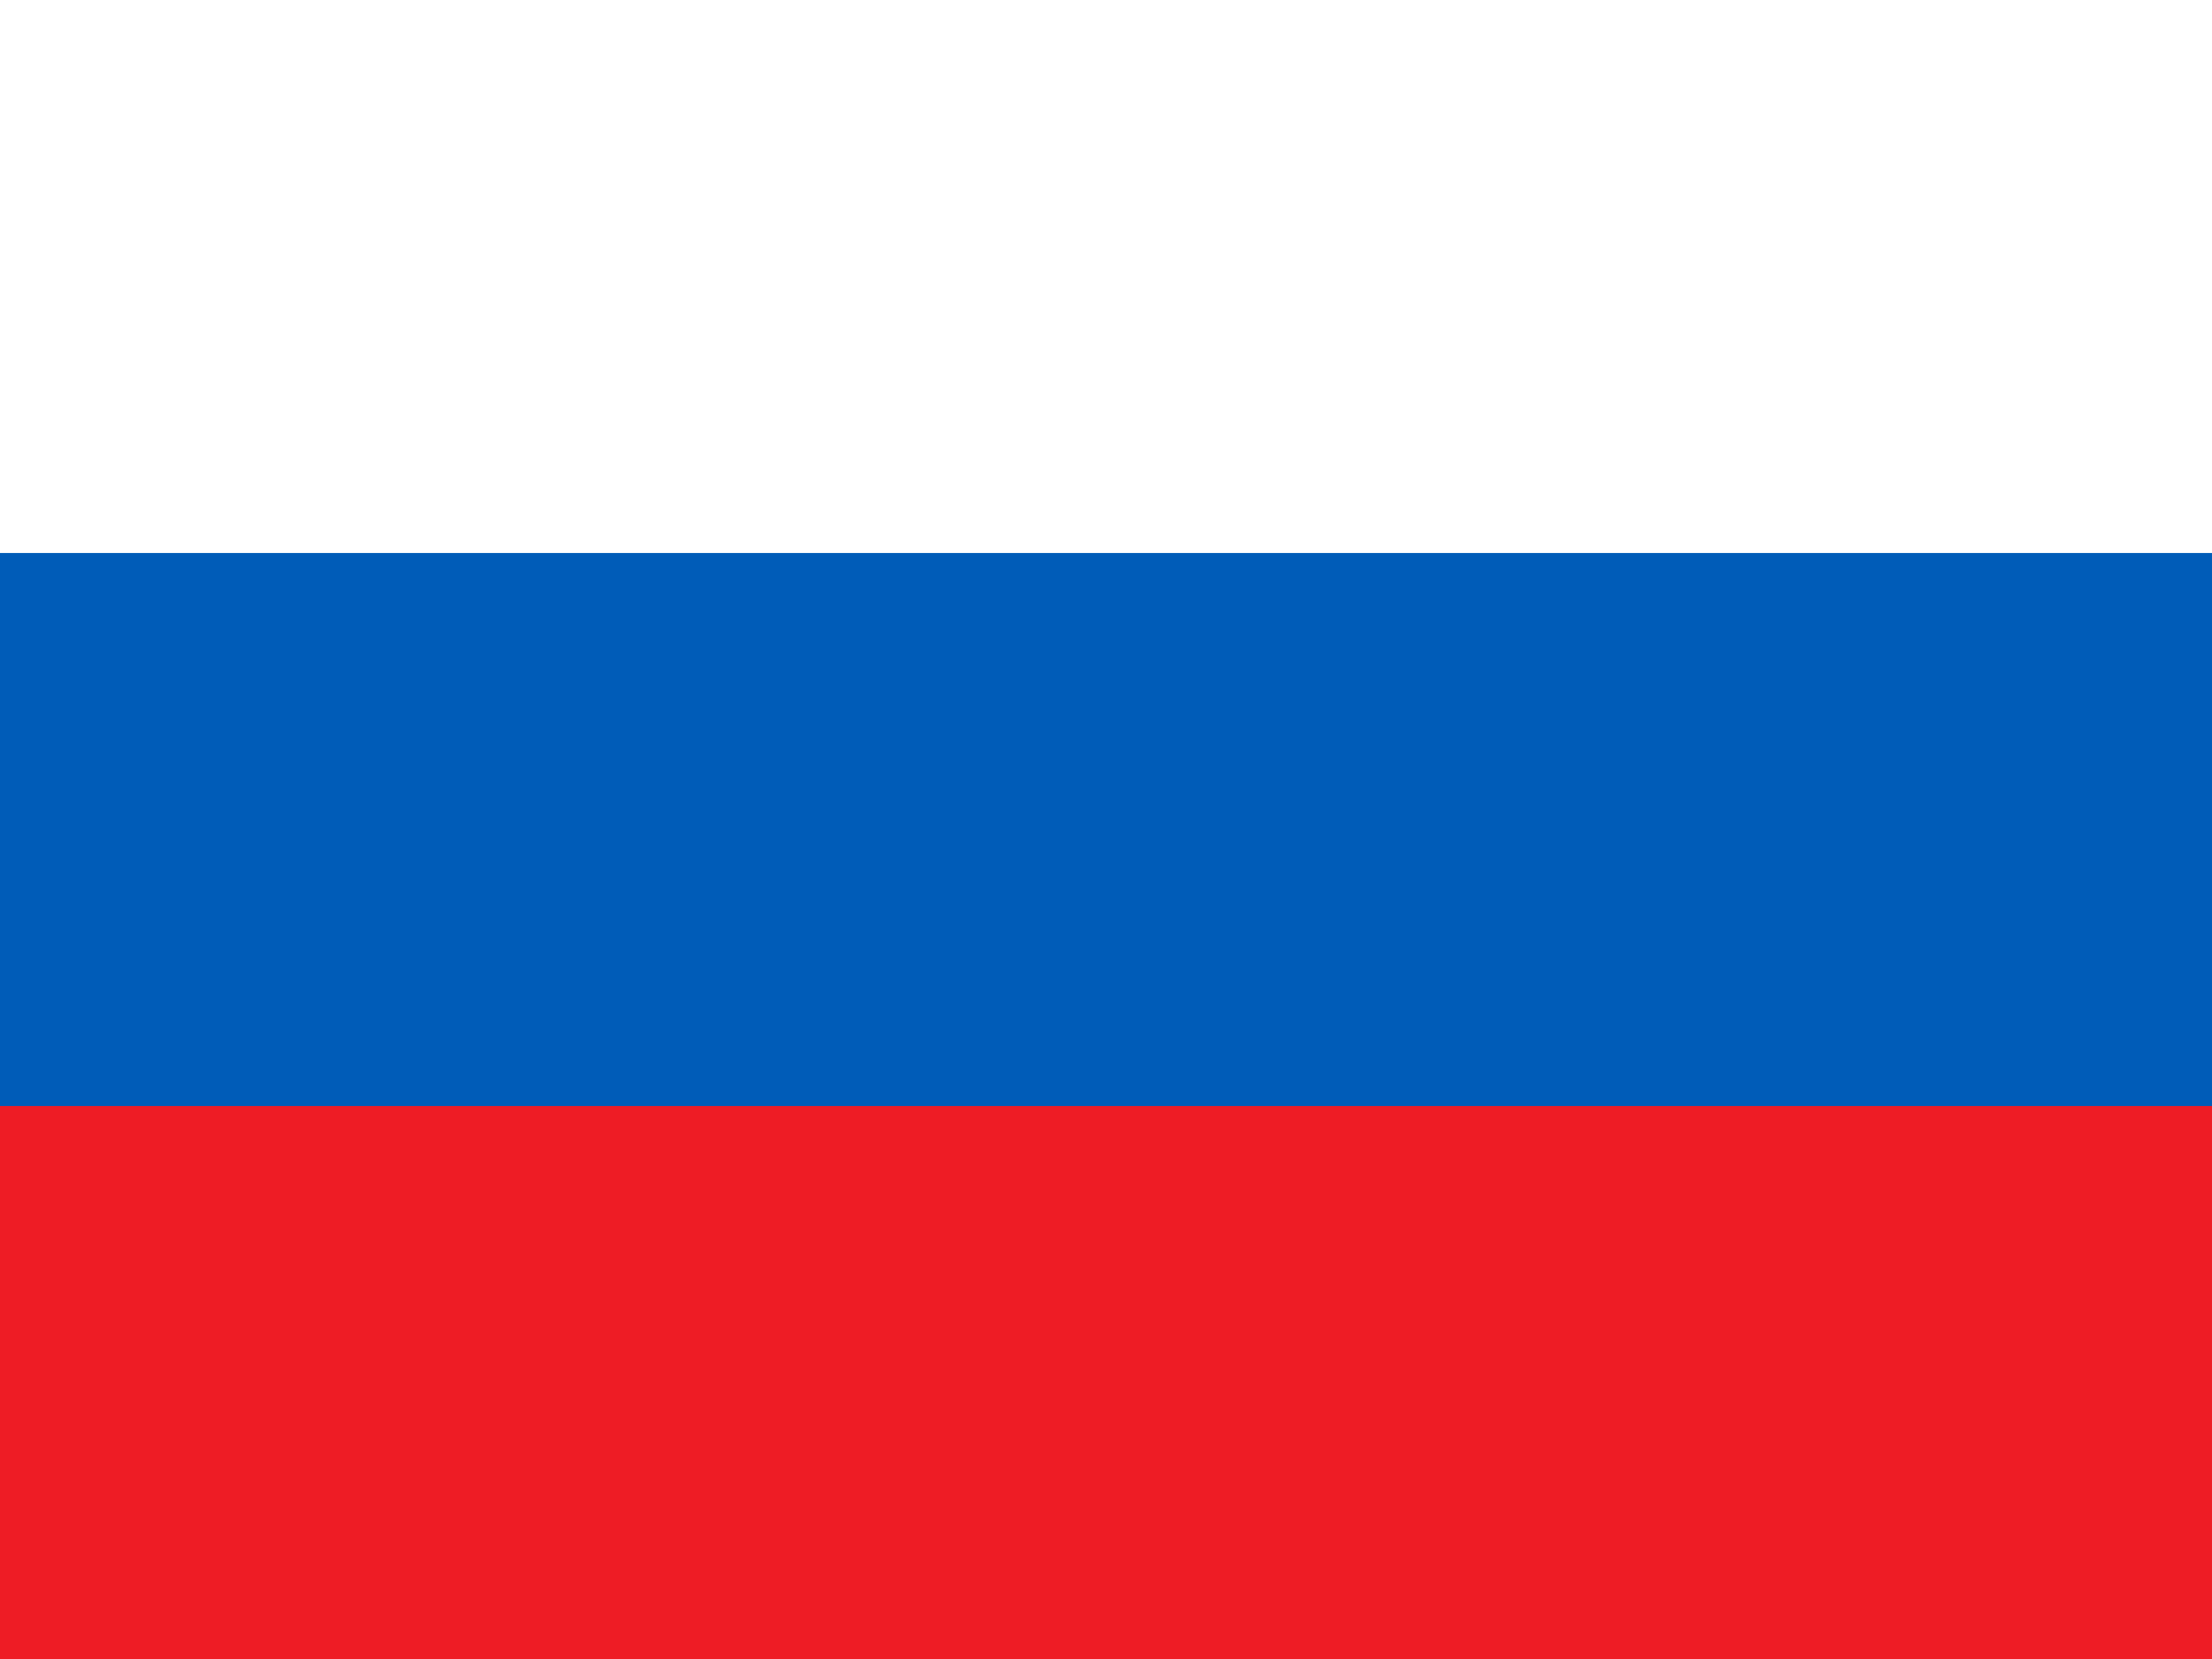
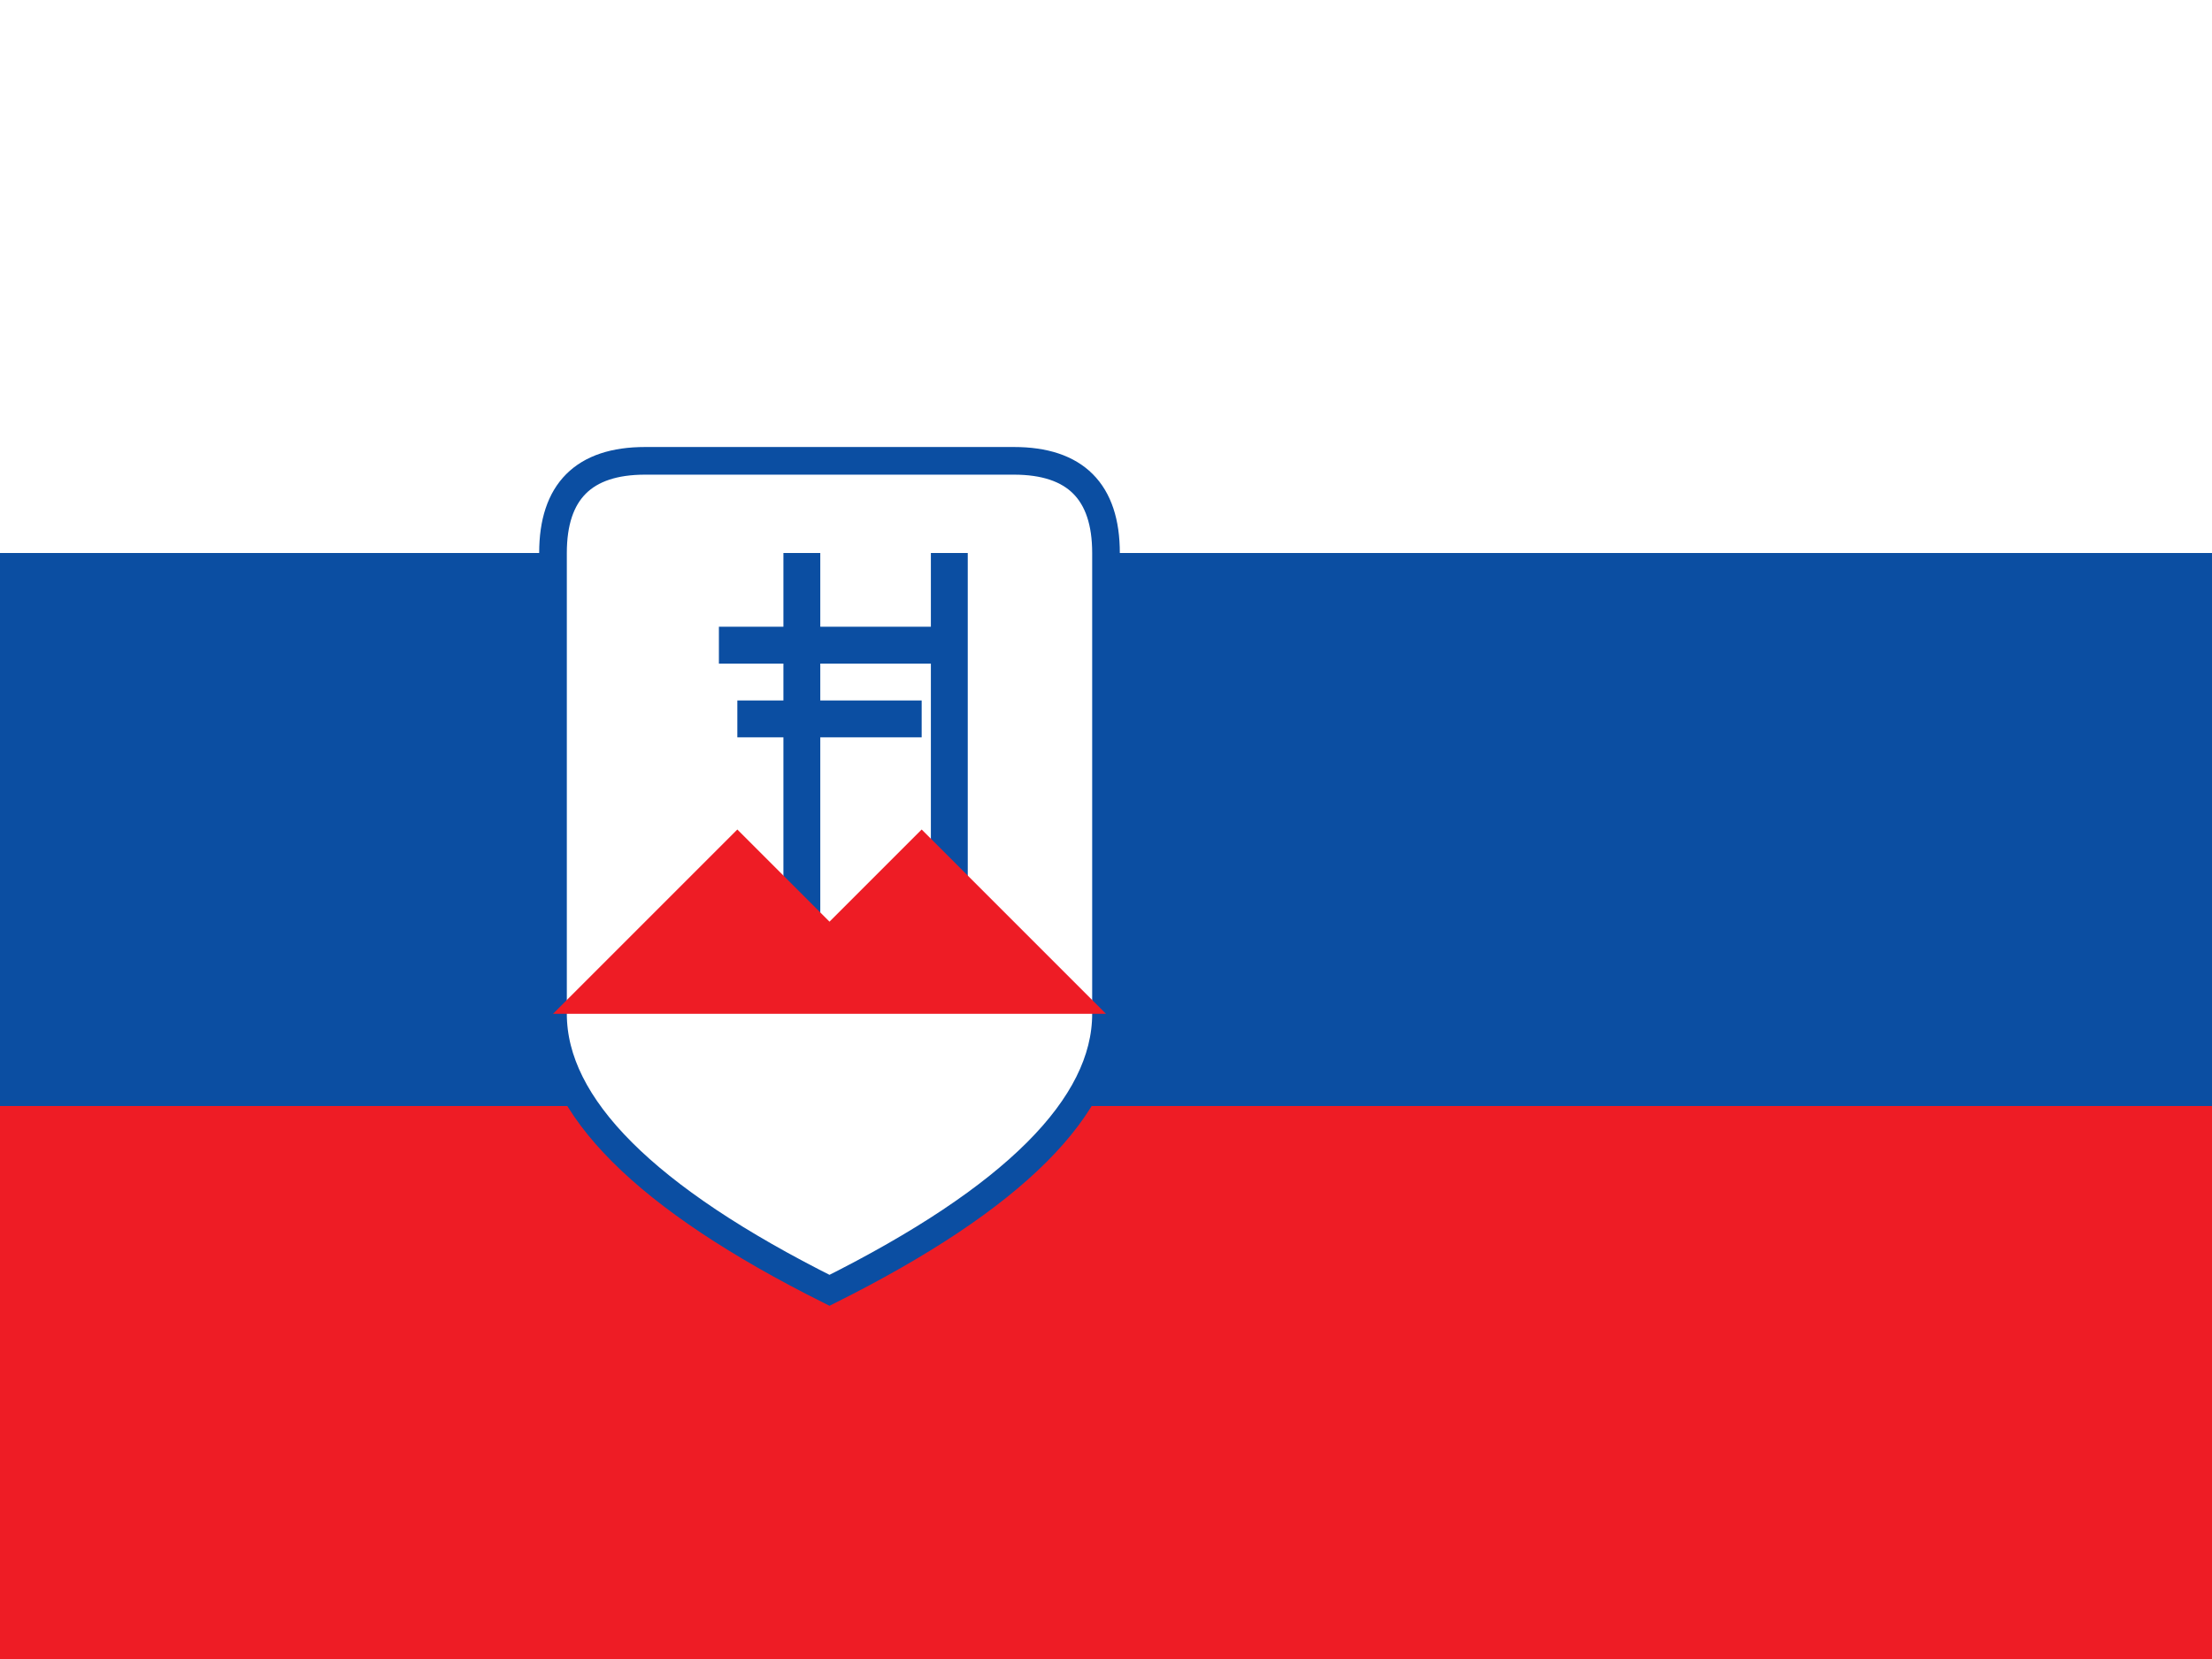
<svg xmlns="http://www.w3.org/2000/svg" width="24" height="18" viewBox="0 0 24 18">
  <rect width="24" height="6" fill="#FFFFFF" />
-   <rect width="24" height="6" y="6" fill="#005CB8" />
+   <rect width="24" height="6" y="6" fill="#0B4EA2" />
  <rect width="24" height="6" y="12" fill="#EE1C25" />
+   <g transform="translate(6,4)">
+     <path d="M0,2 Q0,1 1,1 L5,1 Q6,1 6,2 L6,7 Q6,8.5 3,10 Q0,8.5 0,7 Z" fill="#FFFFFF" stroke="#0B4EA2" stroke-width="0.3" />
+     <g transform="translate(1.5,2)" fill="#0B4EA2">
+       <rect x="1" y="0" width="0.4" height="4" />
+       <rect x="2.6" y="0" width="0.4" height="4" />
+       <rect x="0.3" y="0.8" width="2.4" height="0.4" />
+       <rect x="0.5" y="1.6" width="2" height="0.4" />
+     </g>
+     <path d="M1,6 L2,5 L3,6 L4,5 L5,6 L6,7 L0,7 Z" fill="#EE1C25" />
+   </g>
</svg>
